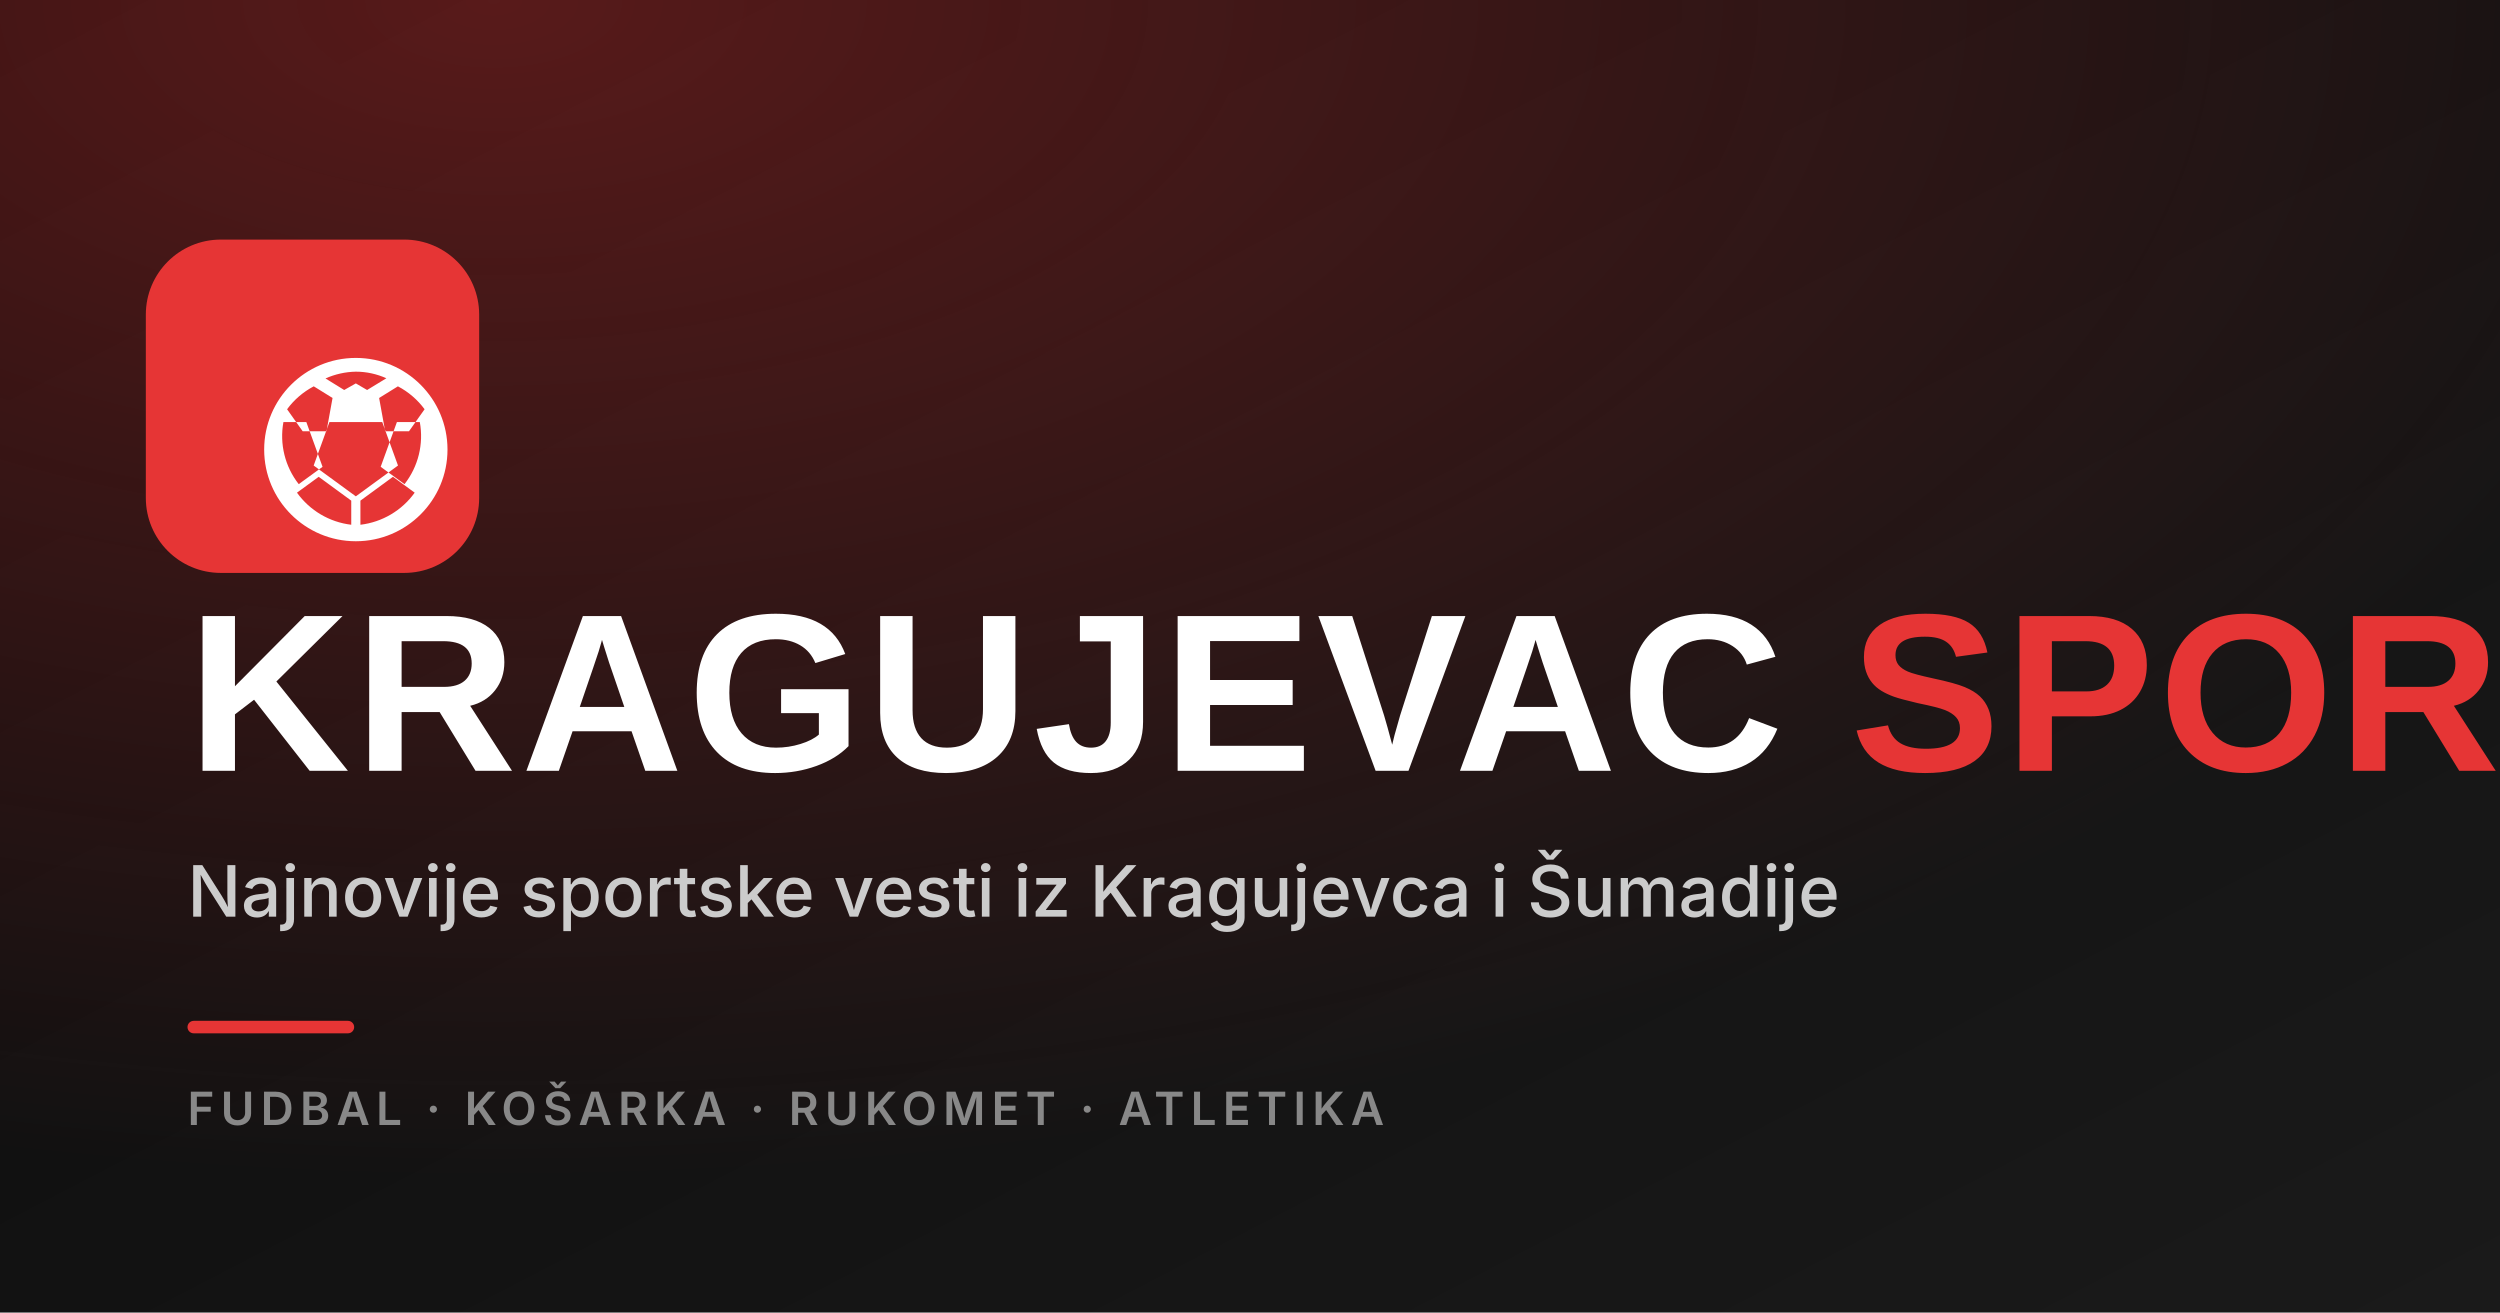
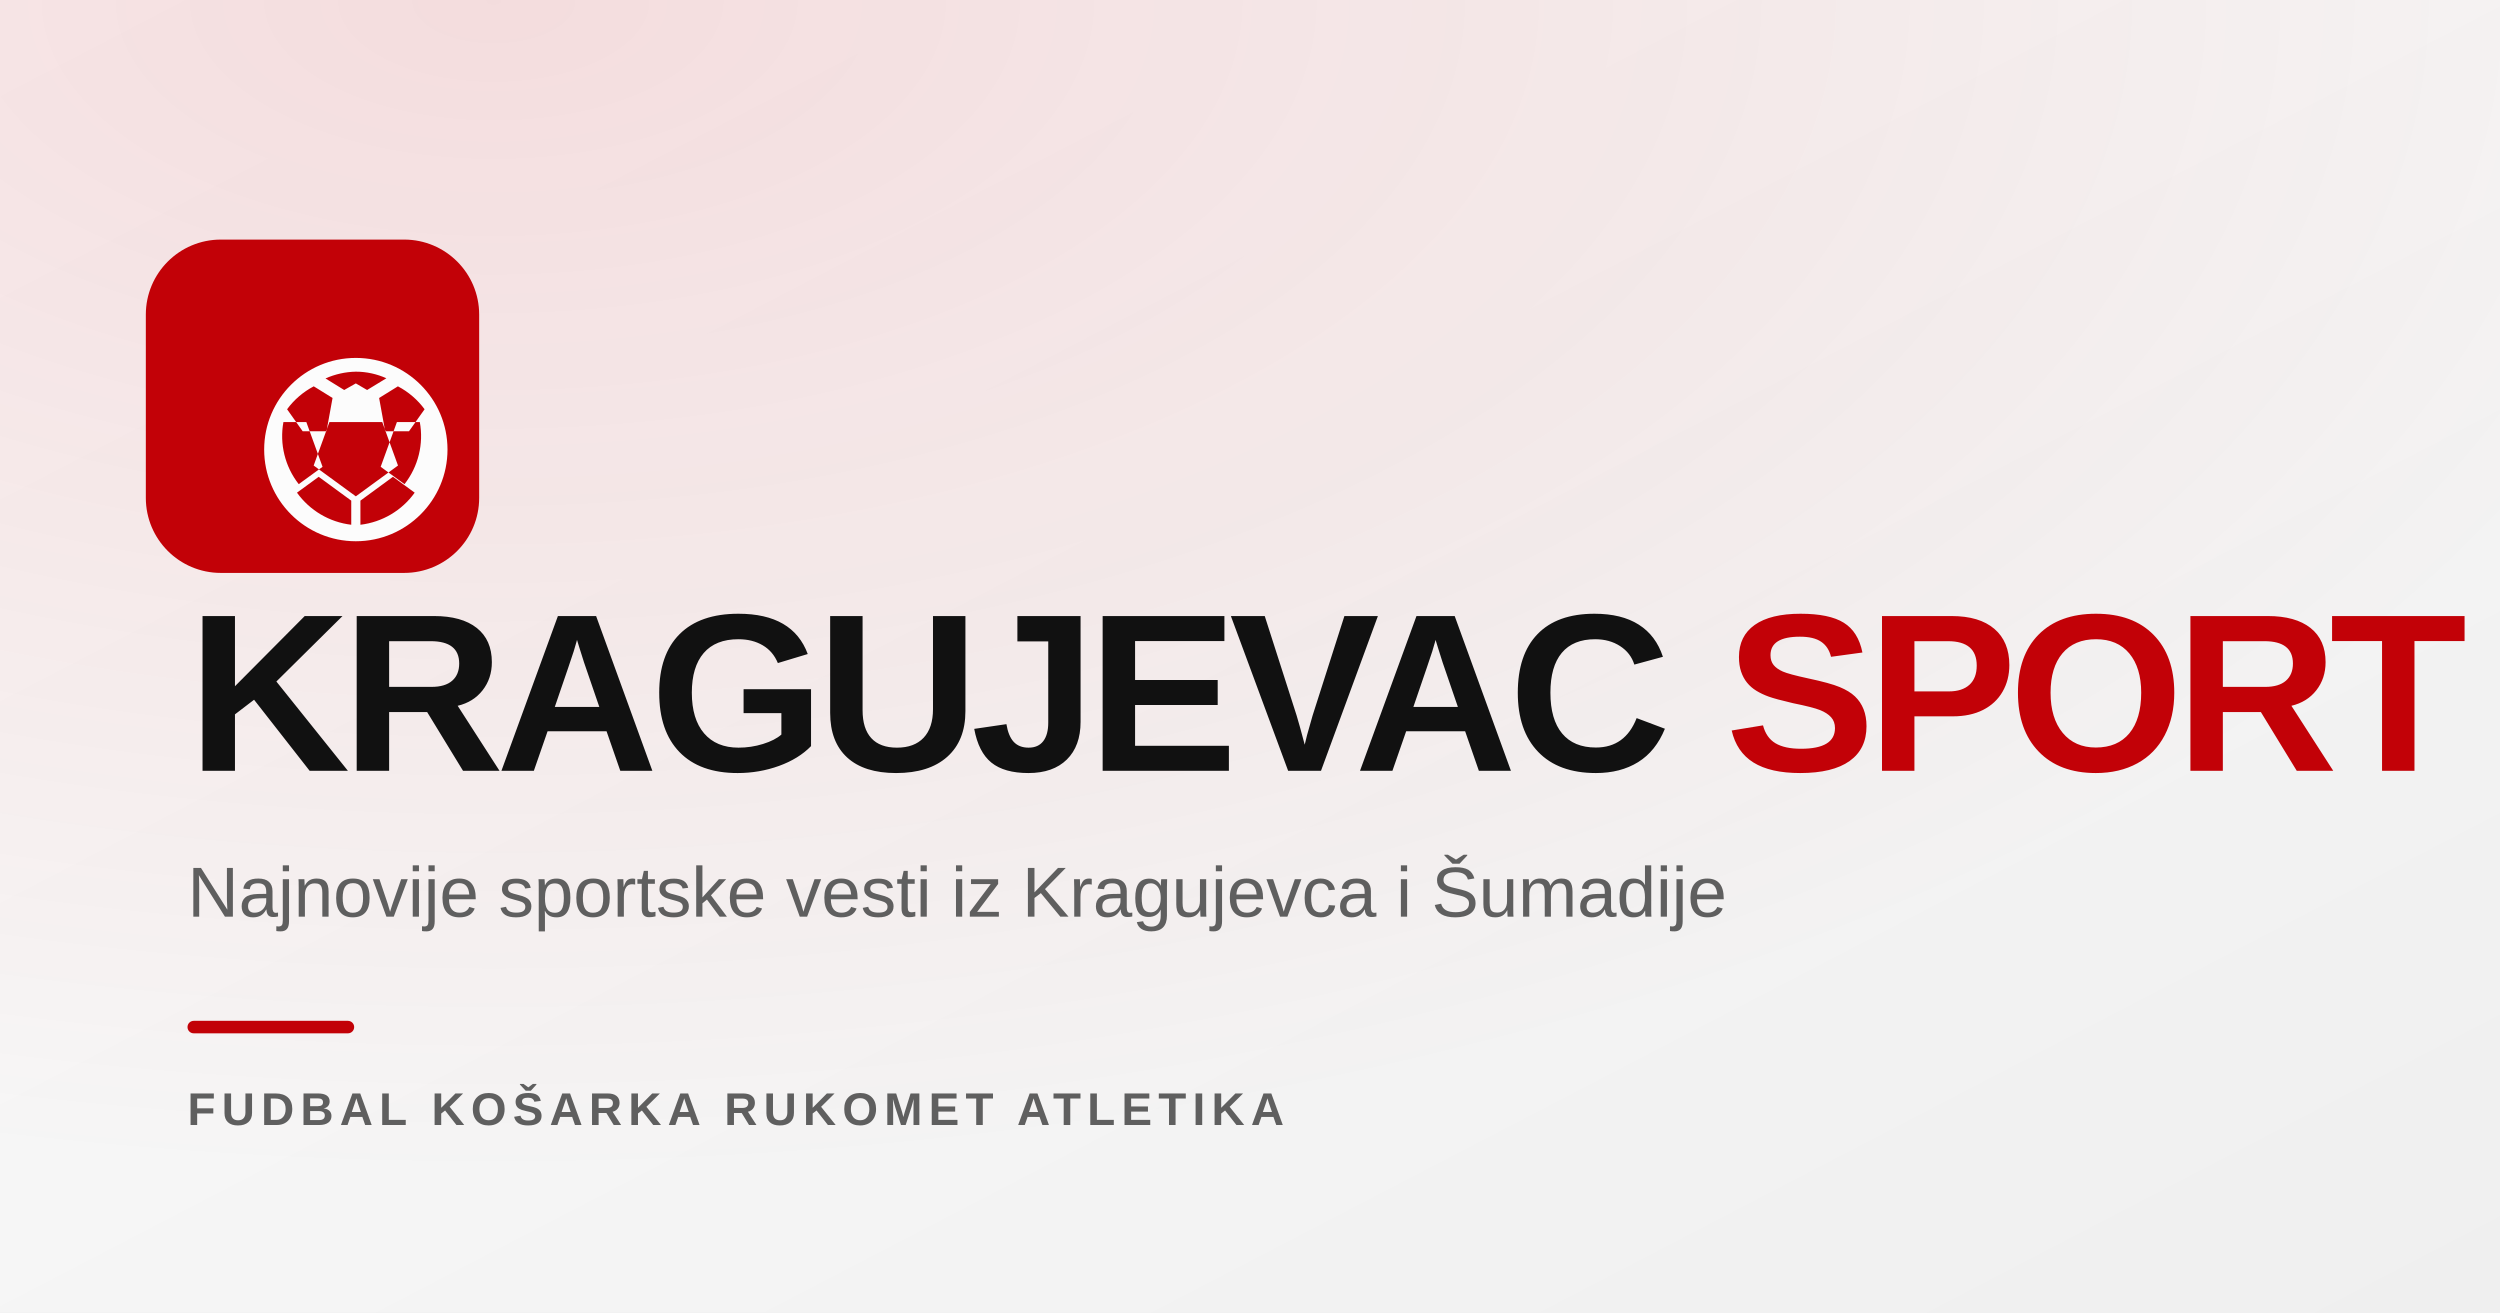
<svg xmlns="http://www.w3.org/2000/svg" viewBox="0 0 1200 630" preserveAspectRatio="xMidYMid slice">
  <defs>
    <linearGradient id="bg" x1="0" y1="0" x2="1" y2="1">
-       <stop offset="0" stop-color="#0a0a0a" />
-       <stop offset="1" stop-color="#1a1a1a" />
+       <stop offset="0" stop-color="#fcfcfc" />
+       <stop offset="1" stop-color="#efefef" />
    </linearGradient>
    <radialGradient id="glow" cx="0.2" cy="0" r="0.9">
-       <stop offset="0" stop-color="#e63535" stop-opacity="0.35" />
-       <stop offset="1" stop-color="#e63535" stop-opacity="0" />
+       <stop offset="0" stop-color="#c20107" stop-opacity="0.12" />
+       <stop offset="1" stop-color="#c20107" stop-opacity="0" />
    </radialGradient>
  </defs>
  <rect width="1200" height="630" fill="url(#bg)" />
  <rect width="1200" height="630" fill="url(#glow)" />
-   <g transform="translate(90 135)" fill="#e63535">
-     <rect x="-20" y="-20" width="160" height="160" rx="36" fill="#e63535" />
-     <g transform="translate(28 28) scale(4.4)" fill="#fff">
+   <g transform="translate(90 135)" fill="#c20107">
+     <rect x="-20" y="-20" width="160" height="160" rx="36" fill="#c20107" />
+     <g transform="translate(28 28) scale(4.4)" fill="#fcfcfc">
      <path d="M12 2C6.48 2 2 6.48 2 12s4.48 10 10 10 10-4.48 10-10S17.52 2 12 2zm0 1.5c1.18 0 2.31.26 3.33.72l-2.1 1.28-1.23-.72-1.27.72-2.04-1.26A8.5 8.5 0 0 1 12 3.5zM7.41 5.1l2.05 1.27-.66 3.63H6.2l-1.7-2.4A8.54 8.54 0 0 1 7.41 5.1zm9.18 0a8.54 8.54 0 0 1 2.91 2.5L17.8 10H15.2L14.54 6.37l2.05-1.27zM4.1 9h2.5l1.77 4.88-2.6 1.89A8.5 8.5 0 0 1 4.1 9zm5.02 0h5.76l1.72 4.74-4.6 3.36-4.6-3.36L9.12 9zm7.36 0h2.5a8.5 8.5 0 0 1-1.67 6.77l-2.6-1.89L16.48 9zm-10.9 7.7 2.37-1.73 3.55 2.6v2.63A8.52 8.52 0 0 1 5.58 16.7zm12.84 0A8.52 8.52 0 0 1 12.5 20.2v-2.63l3.55-2.6 2.37 1.73z" />
    </g>
  </g>
-   <text x="90" y="370" font-family="Oswald, Arial, sans-serif" font-size="108" font-weight="700" fill="#ffffff" letter-spacing="2">
-     KRAGUJEVAC <tspan fill="#e63535">SPORT</tspan>
+   <text x="90" y="370" font-family="Arial, sans-serif" font-size="108" font-weight="800" fill="#111111" letter-spacing="-4">
+     KRAGUJEVAC <tspan fill="#c20107">SPORT</tspan>
  </text>
-   <text x="90" y="440" font-family="Inter, Arial, sans-serif" font-size="34" font-weight="500" fill="#cccccc">
+   <text x="90" y="440" font-family="Arial, sans-serif" font-size="34" font-weight="500" fill="#5f5f5f">
    Najnovije sportske vesti iz Kragujevca i Šumadije
  </text>
-   <rect x="90" y="490" width="80" height="6" rx="3" fill="#e63535" />
-   <text x="90" y="540" font-family="Inter, Arial, sans-serif" font-size="22" font-weight="600" fill="#888888" letter-spacing="3">
-     FUDBAL · KOŠARKA · RUKOMET · ATLETIKA
+   <rect x="90" y="490" width="80" height="6" rx="3" fill="#c20107" />
+   <text x="90" y="540" font-family="Arial, sans-serif" font-size="22" font-weight="600" fill="#5f5f5f" letter-spacing="3">
+     FUDBAL   KOŠARKA   RUKOMET   ATLETIKA
  </text>
</svg>
